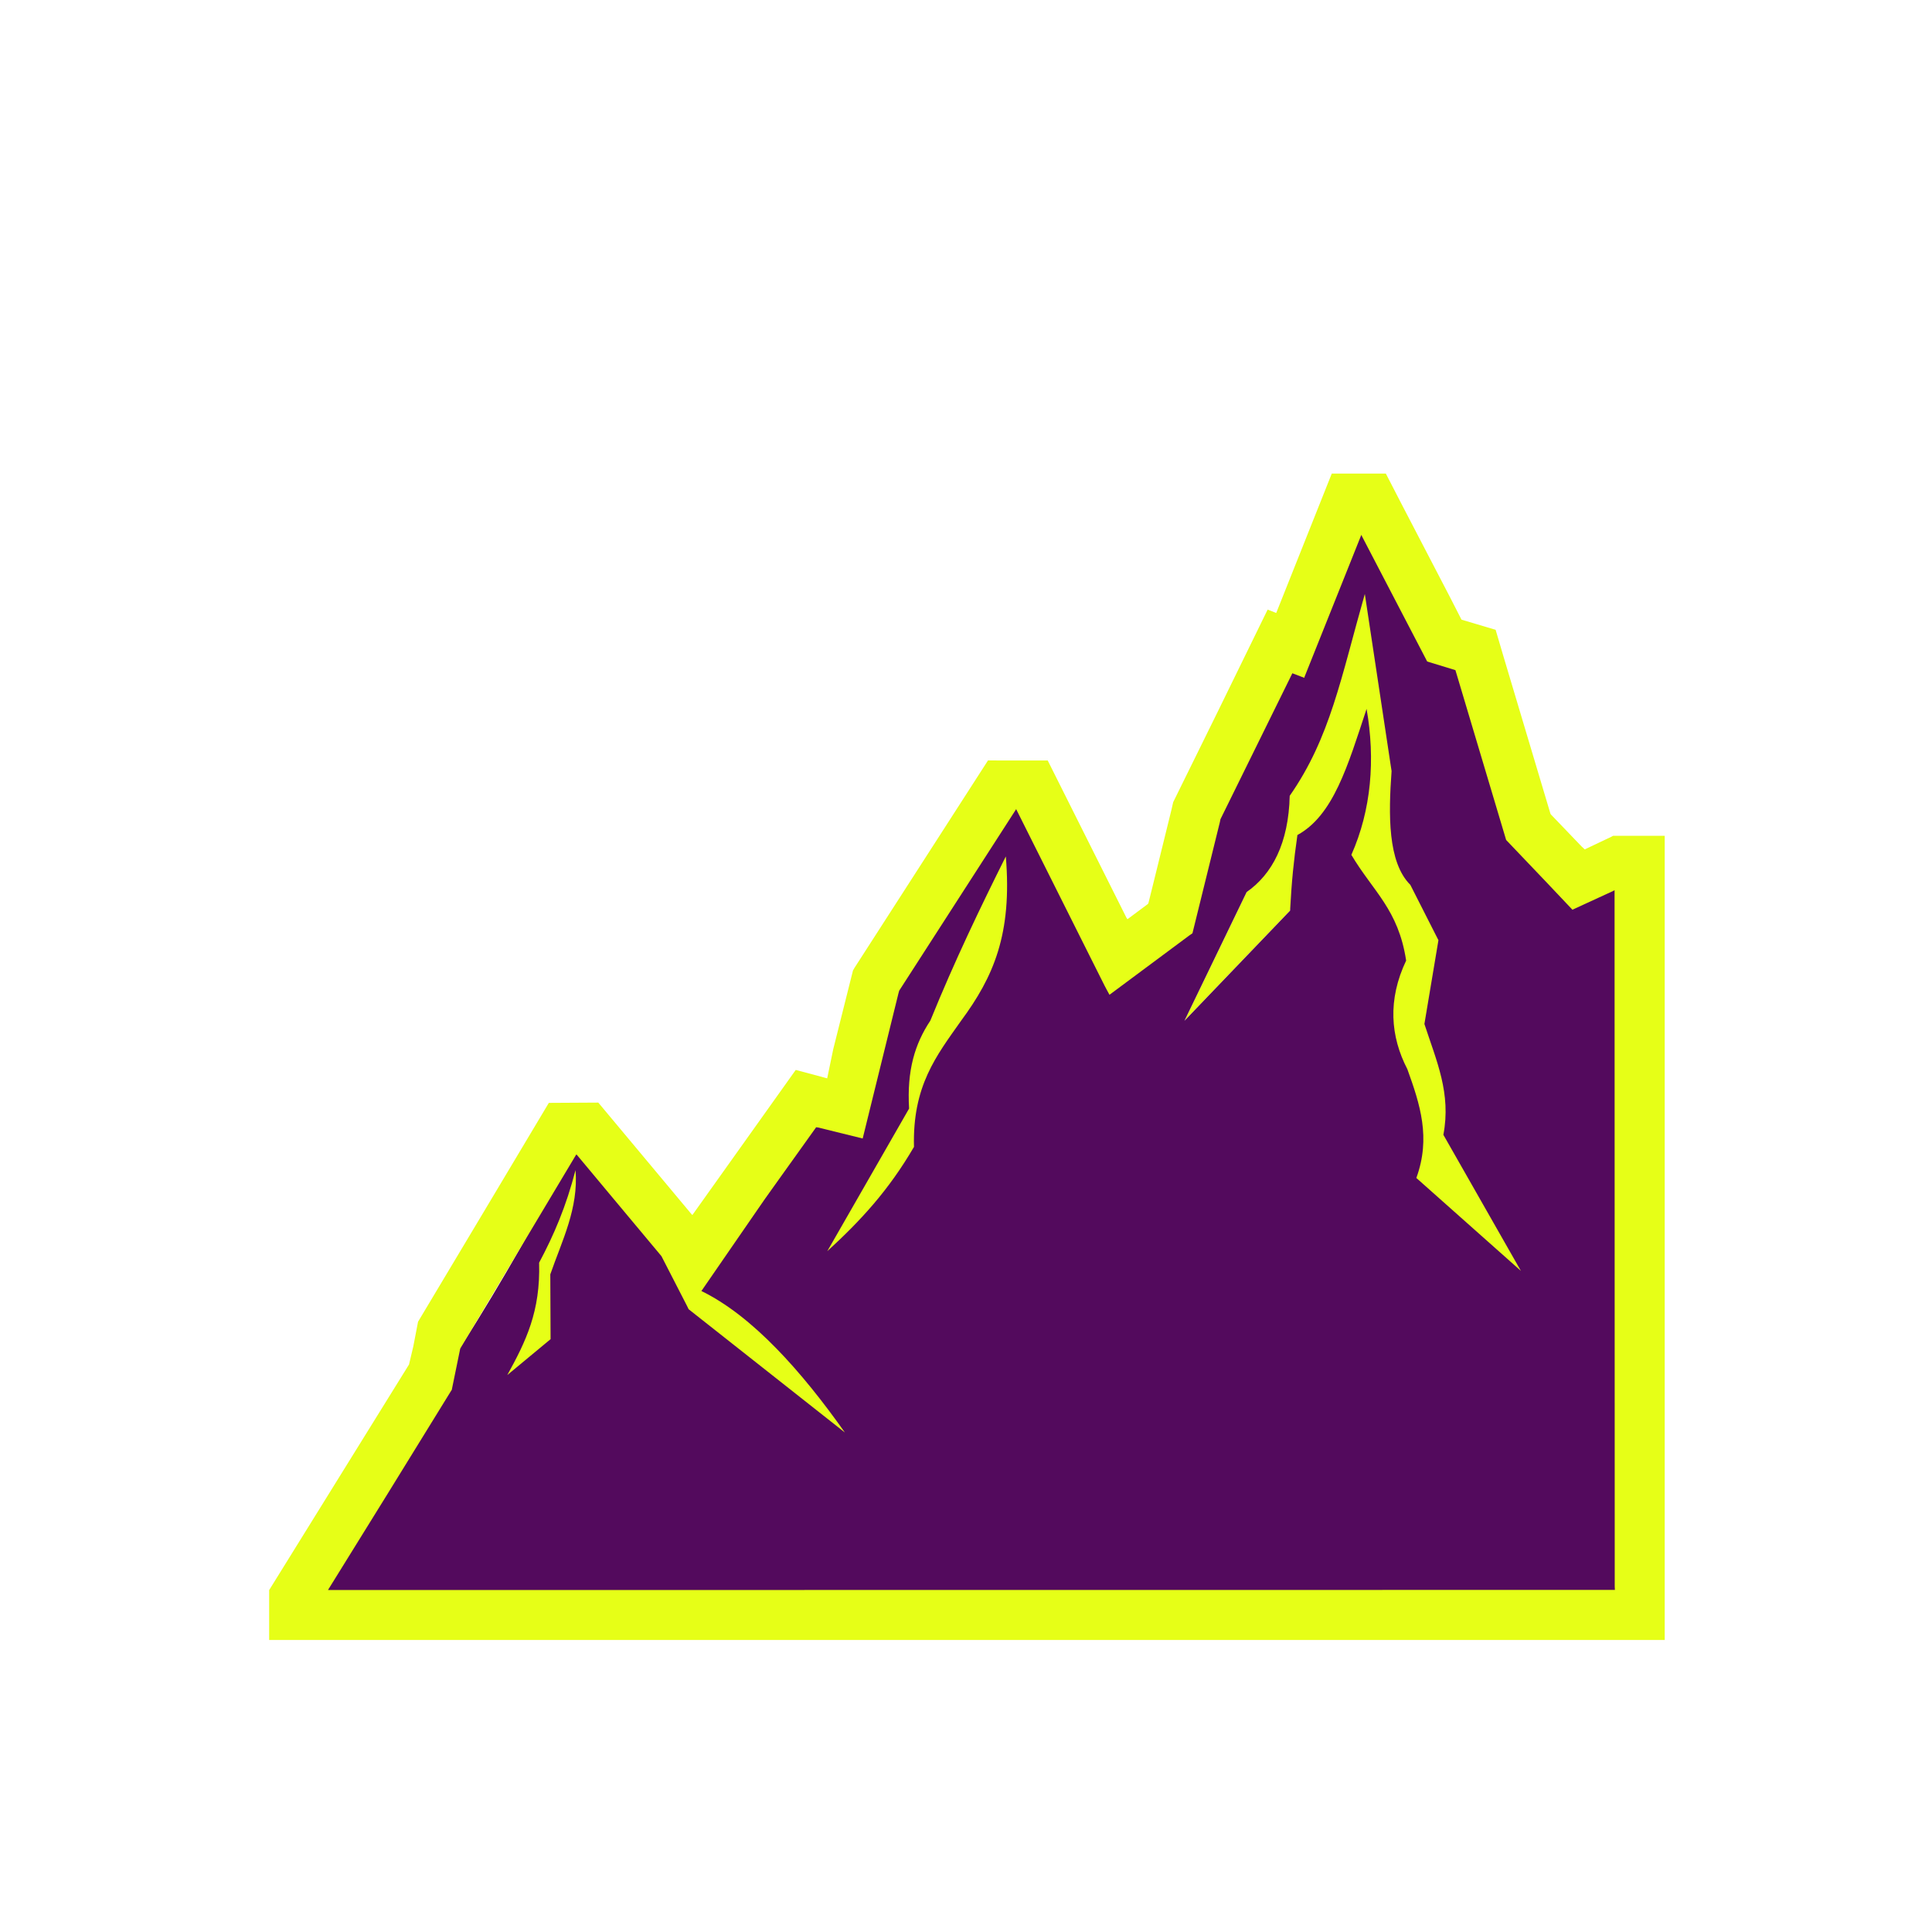
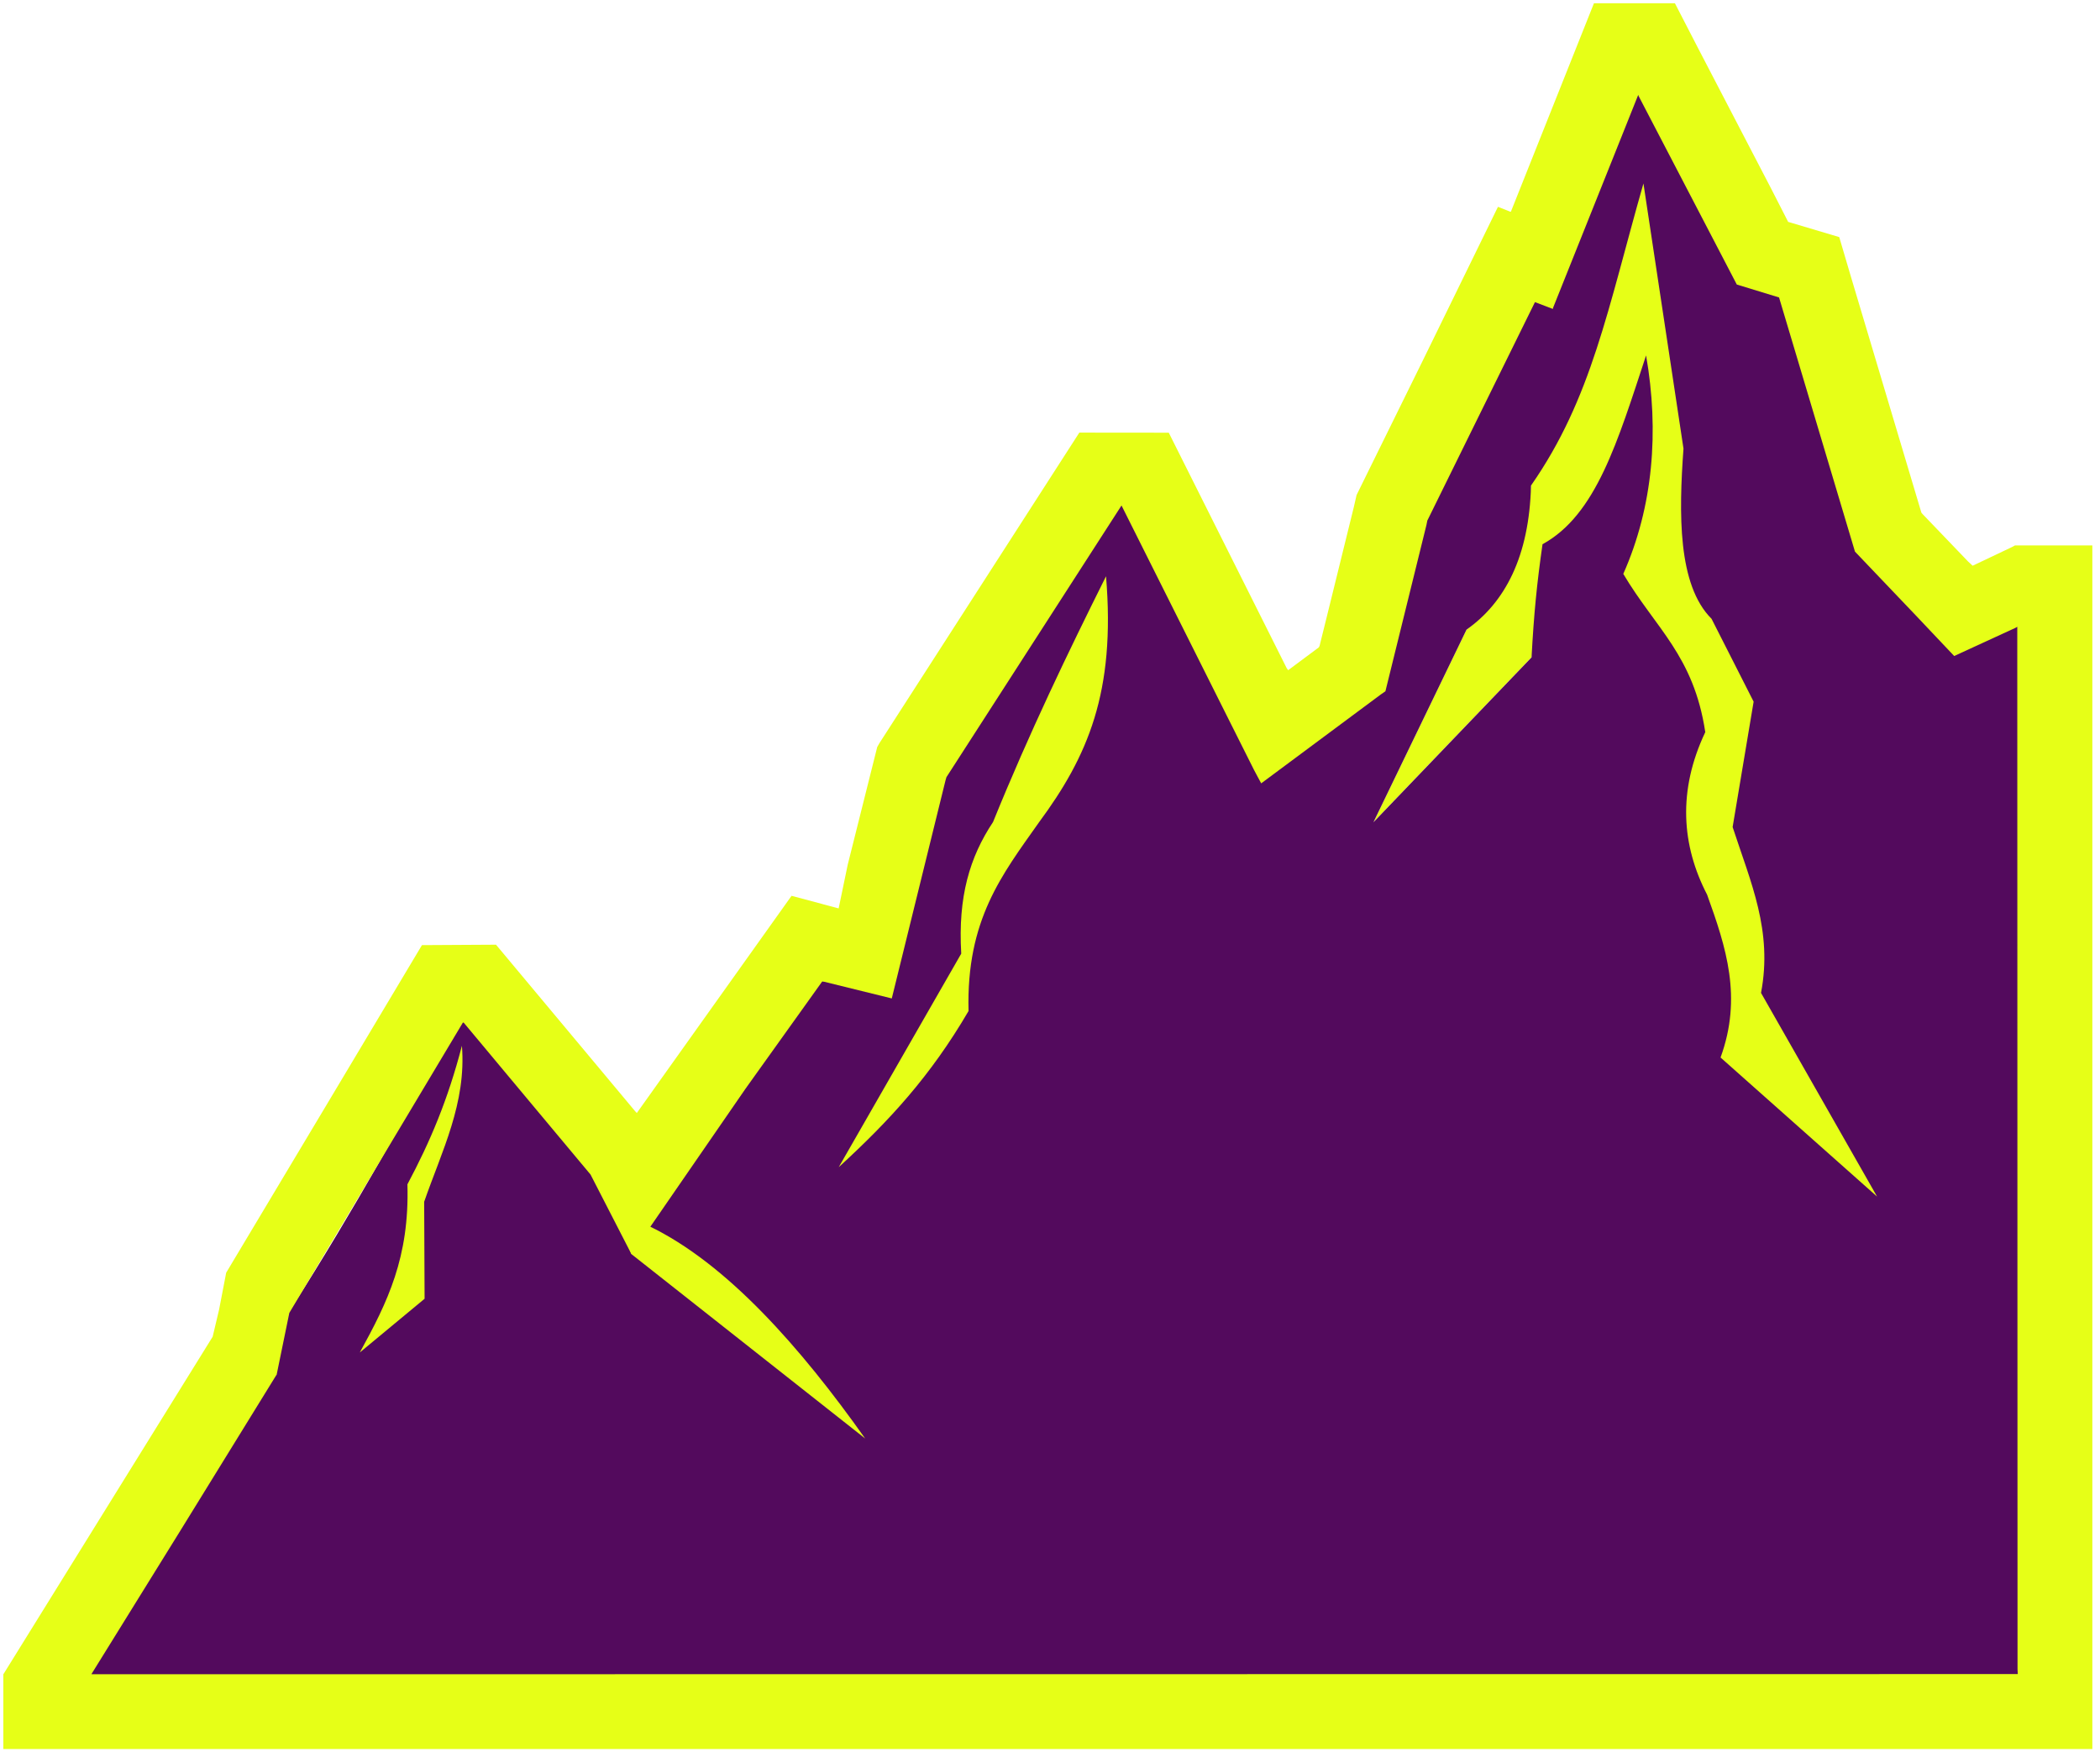
- <svg xmlns="http://www.w3.org/2000/svg" id="Ebene_2" viewBox="0 0 340.16 340.16">
+ <svg xmlns="http://www.w3.org/2000/svg" id="Ebene_2" viewBox="47 83 247 206" width="247" height="206">
  <path d="M240.11,99.94s-8.49,31.55-13.01,39.91c0,0-.6,12.1-7.61,17.21l-10.95,22.66,18.6-19.4,3.23-14.6s5.87-1.44,10-19.23c0,0,2.12,16.45-3.27,23.66,0,0,9.52,17.41,9.62,18.66.1,1.25-3.94,10.68-3.94,10.68l4.04,33.85,28.18,19.04,1.63-28.95-6.73-37.89-29.79-65.59Z" fill="#e6ff17" />
  <path d="M92.3,245.63l12.57-10.92-.66-15.88-.66-9.26-2.24-4.98s-3.18,7.19-3.4,7.35-5.63,11.87-5.63,11.87l-4.07,12.37-.17,6.24,4.25,3.21Z" fill="#e6ff17" />
  <path d="M145.07,226.24c.64-.54,28.64-25.1,28.64-25.1l.11-17.7,7.19-18.13-1.5-17.7-2.9,1.82s-2.47,5.15-2.68,5.58c-.21.43-9.87,16.73-10.3,17.27s-8.05,22.31-8.26,22.74c-.21.43-15.12,27.03-15.12,27.03l4.83,4.18Z" fill="#e6ff17" />
  <polygon points="127.27 223.71 152.77 245.5 149.79 258.37 130.57 246.79 110.63 232.87 121.48 223.47 127.27 223.71" fill="#e6ff17" />
  <path d="M285.32,280.34l-232.98.47,22.3-42.05,6.73-2.03c7.13-11.15,13.62-22.87,19.68-34.07,8.15,8.14,15.34,14.42,20.22,27.87l27.49,21.69c-7.54-10.65-16.26-20.6-25.46-25.01l20.21-28.84c7.77,1.49,11.05-12.63,14.21-23.35,5.03-11.52,13.48-22.5,21.07-33.07l16.25,32.53,9.06-6.88,9.13-23.59c4.58-4.02,7.07-10.73,9.31-18.67,1.23-5.19,3.3-8.67,6.99-6.21l10.24-25.41,11.64,22.52,5.57,1.73,8.52,29.45,11.65,12.3,7.34-3.42.78-.36.06,122.29v2.12ZM247.58,169.11c-3.29,6.93-2.78,13.37.21,19.14,2.24,6.21,4.16,12.06,1.58,19.15l18.41,16.36-13.65-23.96c1.39-7.31-1.2-12.95-3.34-19.51l2.47-14.75-4.95-9.75c-4-3.98-3.85-12.42-3.3-20.02l-4.71-31.19c-4.2,14.74-6.08,25.29-13.22,35.53-.22,8.38-3.07,13.77-7.59,16.96l-10.95,22.66,18.6-19.4c.28-5.21.63-8.7,1.29-13.31,6.32-3.46,8.84-12.1,12.18-22.21,1.56,8.93.83,17.79-2.68,25.7,3.8,6.41,8.28,9.61,9.64,18.6ZM145.63,220.32c5.98-5.48,10.82-10.74,15.29-18.39-.28-10.73,3.93-16.02,8.28-22.19,5.73-7.75,9.03-15.3,7.89-28.95-4.45,8.92-9,18.35-13.29,28.91-2.73,4.11-4.14,8.76-3.74,15.48l-14.42,25.14ZM89.33,242.09l7.61-6.31-.05-11.41c2.07-5.96,4.98-11.6,4.44-18.35-1.66,6.39-3.75,11.31-6.41,16.3.25,8.59-2.33,13.84-5.59,19.76Z" fill="#530a5d" />
  <polygon points="72.01 240.25 47.41 279.93 47.39 279.95 47.39 288.75 285.18 288.75 287.54 288.75 293.1 288.75 293.1 147.16 284 147.16 283.63 147.36 279.02 149.55 278.48 149.05 278.03 148.58 273.12 143.46 272.99 143.3 264.68 115.47 263.33 110.89 257.32 109.1 255.29 105.13 246.77 88.75 244 83.38 234.48 83.38 224.71 107.9 224.65 107.91 223.2 107.33 223.13 107.45 214.33 125.45 206.56 141.23 206.24 142.63 202.99 155.82 202.2 159 202.11 159.16 198.51 161.84 198.33 161.58 184.47 133.9 173.95 133.89 163.39 150.3 150.45 170.4 150.18 170.87 146.71 184.71 145.64 189.86 140.1 188.38 121.9 213.93 121.68 213.69 105.34 194.13 96.63 194.18 85.11 213.47 73.6 232.72 73.53 233.1 72.77 237.05 72 240.3 75.82 242.56 79.53 244.76 81.03 237.44 81.15 237.24 101.45 203.28 101.55 203.31 108.86 212.07 116.46 221.17 121.27 230.53 134.7 211.05 143.69 198.48 143.78 198.45 151.89 200.45 158.21 174.8 158.32 174.42 178.9 142.48 178.9 142.44 185.03 154.68 191.24 167.08 194.5 173.58 195.34 175.15 209.4 164.7 209.95 164.32 214.78 144.74 214.88 144.24 227.54 118.54 229.64 119.34 229.69 119.16 237.73 99.06 239.69 94.15 239.72 94.27 245.6 105.56 251.27 116.45 251.28 116.47 256.25 117.99 265.15 147.79 265.18 147.89 272.33 155.39 276.85 160.17 284.09 156.84 284.27 156.73 284.27 158.65 284.3 279.35 284.33 279.93 57.76 279.95 57.8 279.86 68.12 263.21 79.53 244.71 72.01 240.25" fill="#e6ff17" />
</svg>
